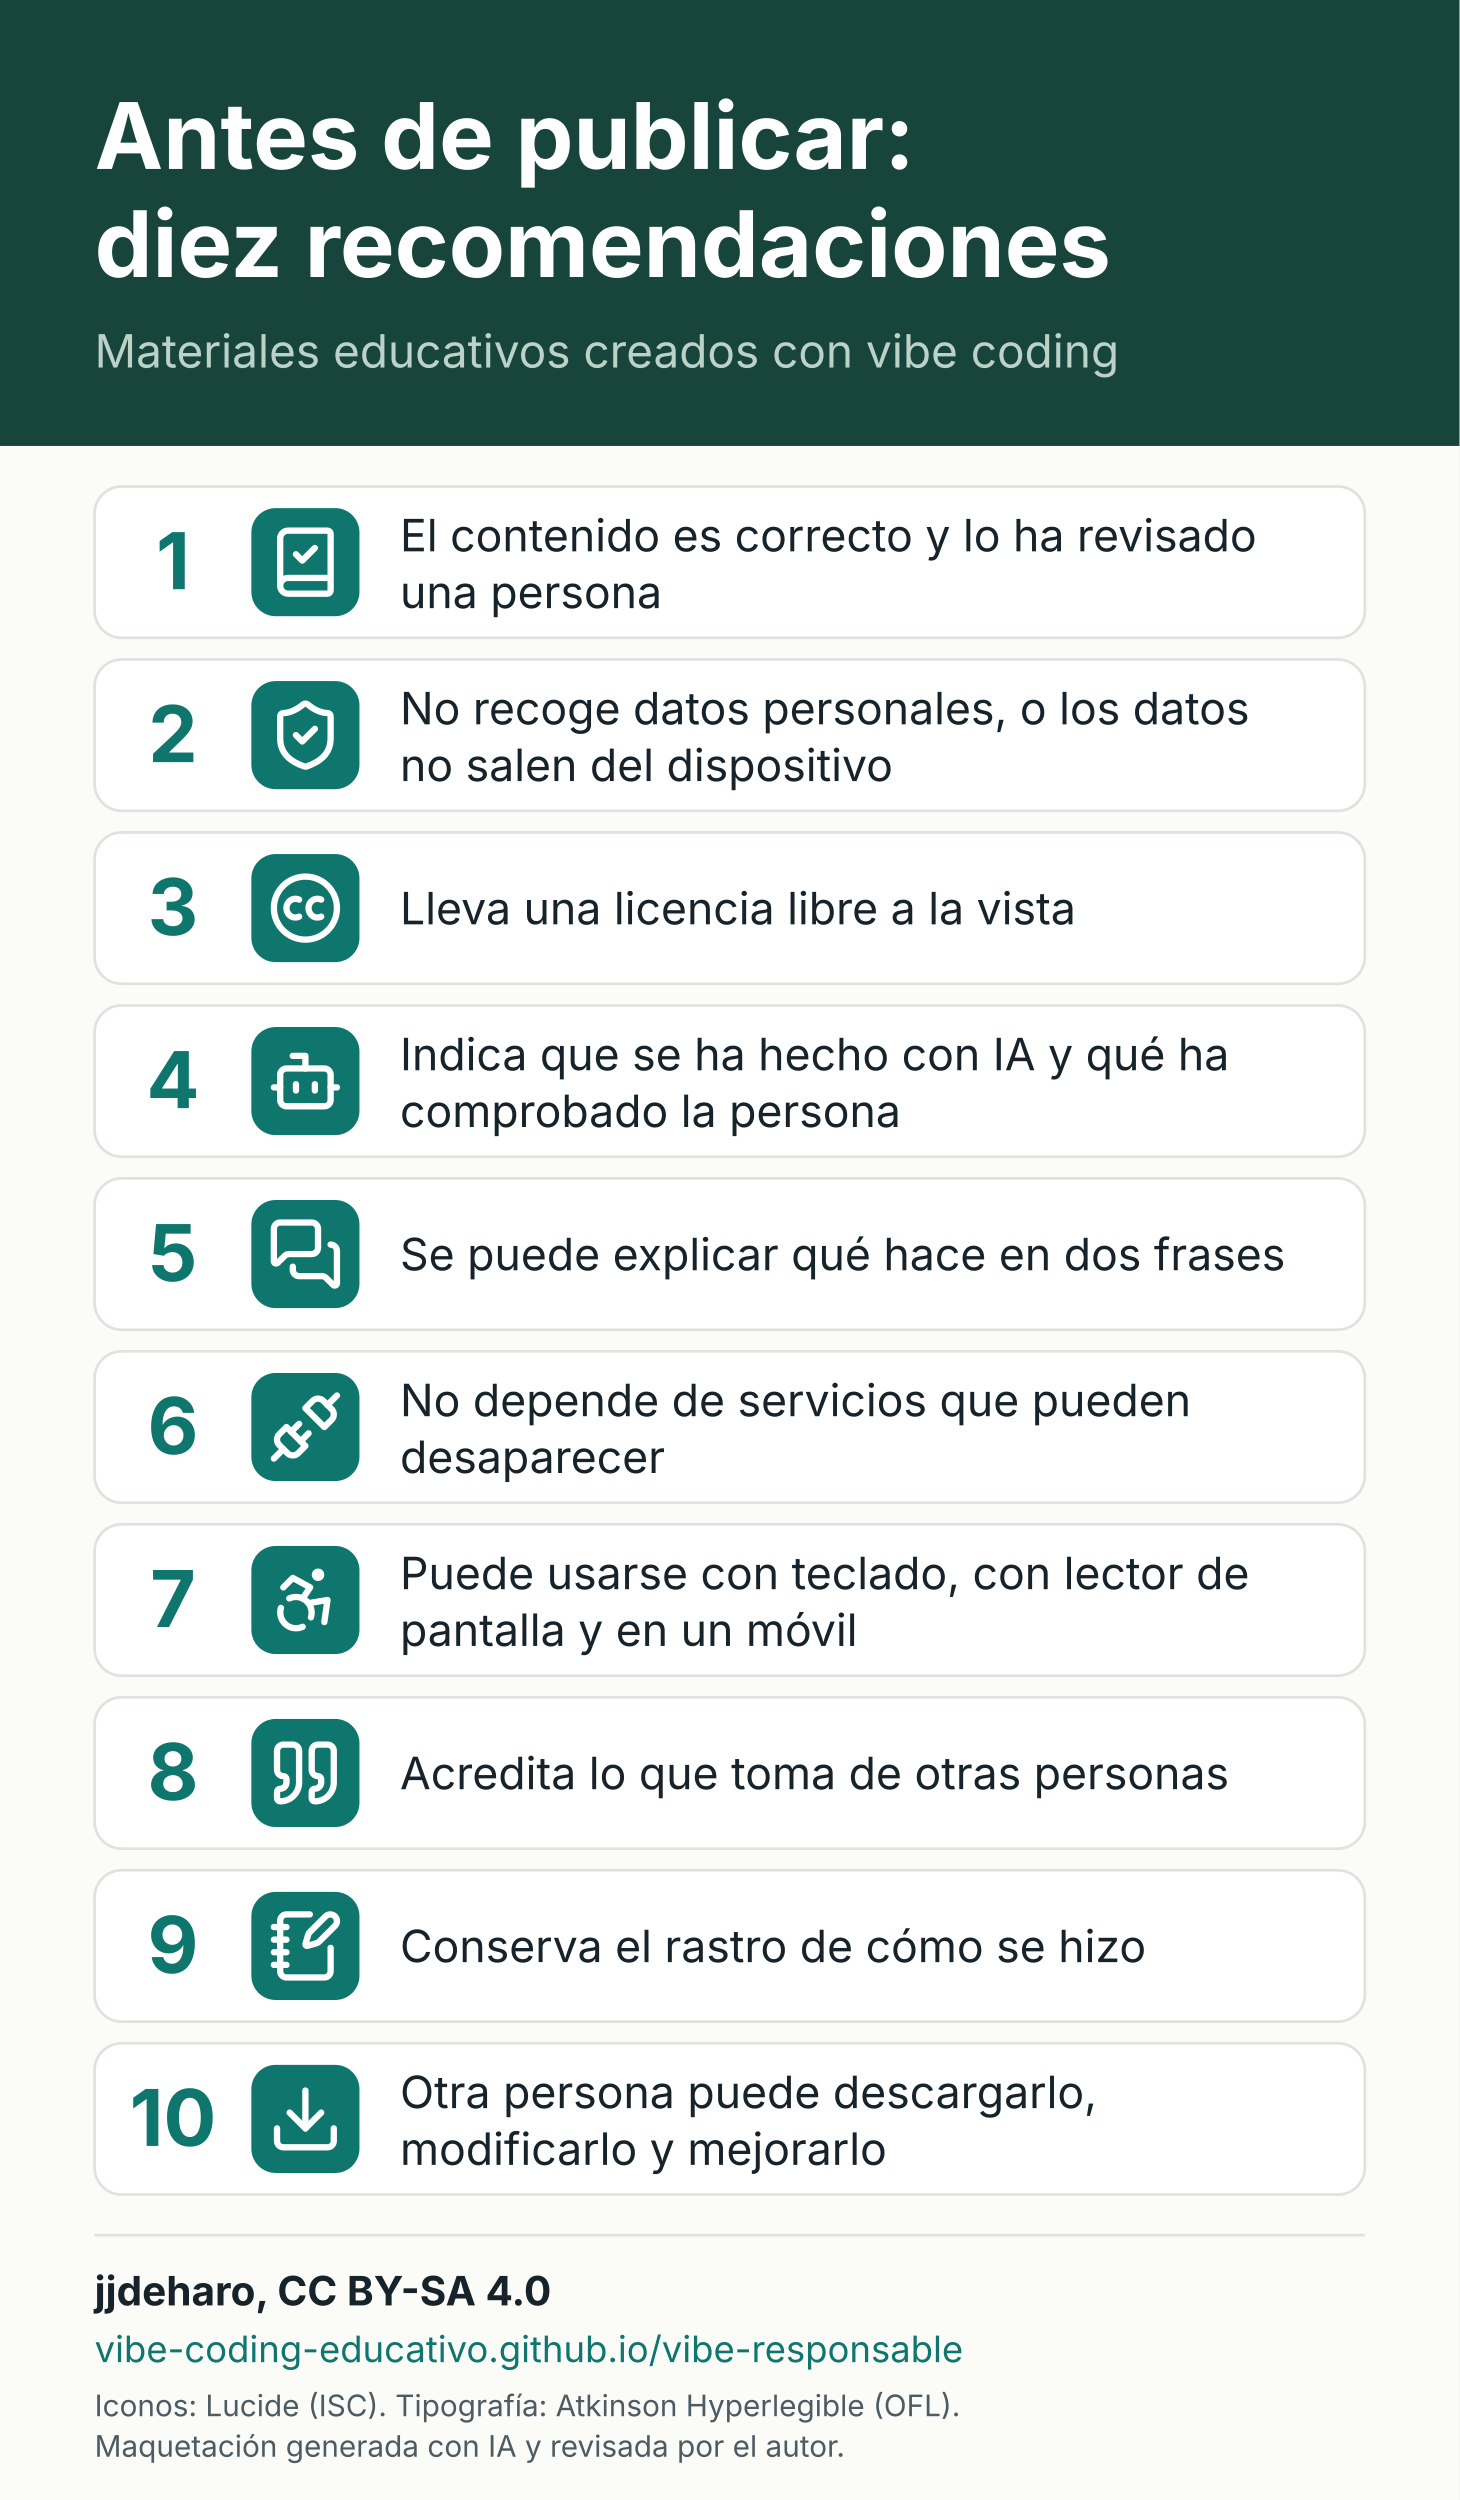
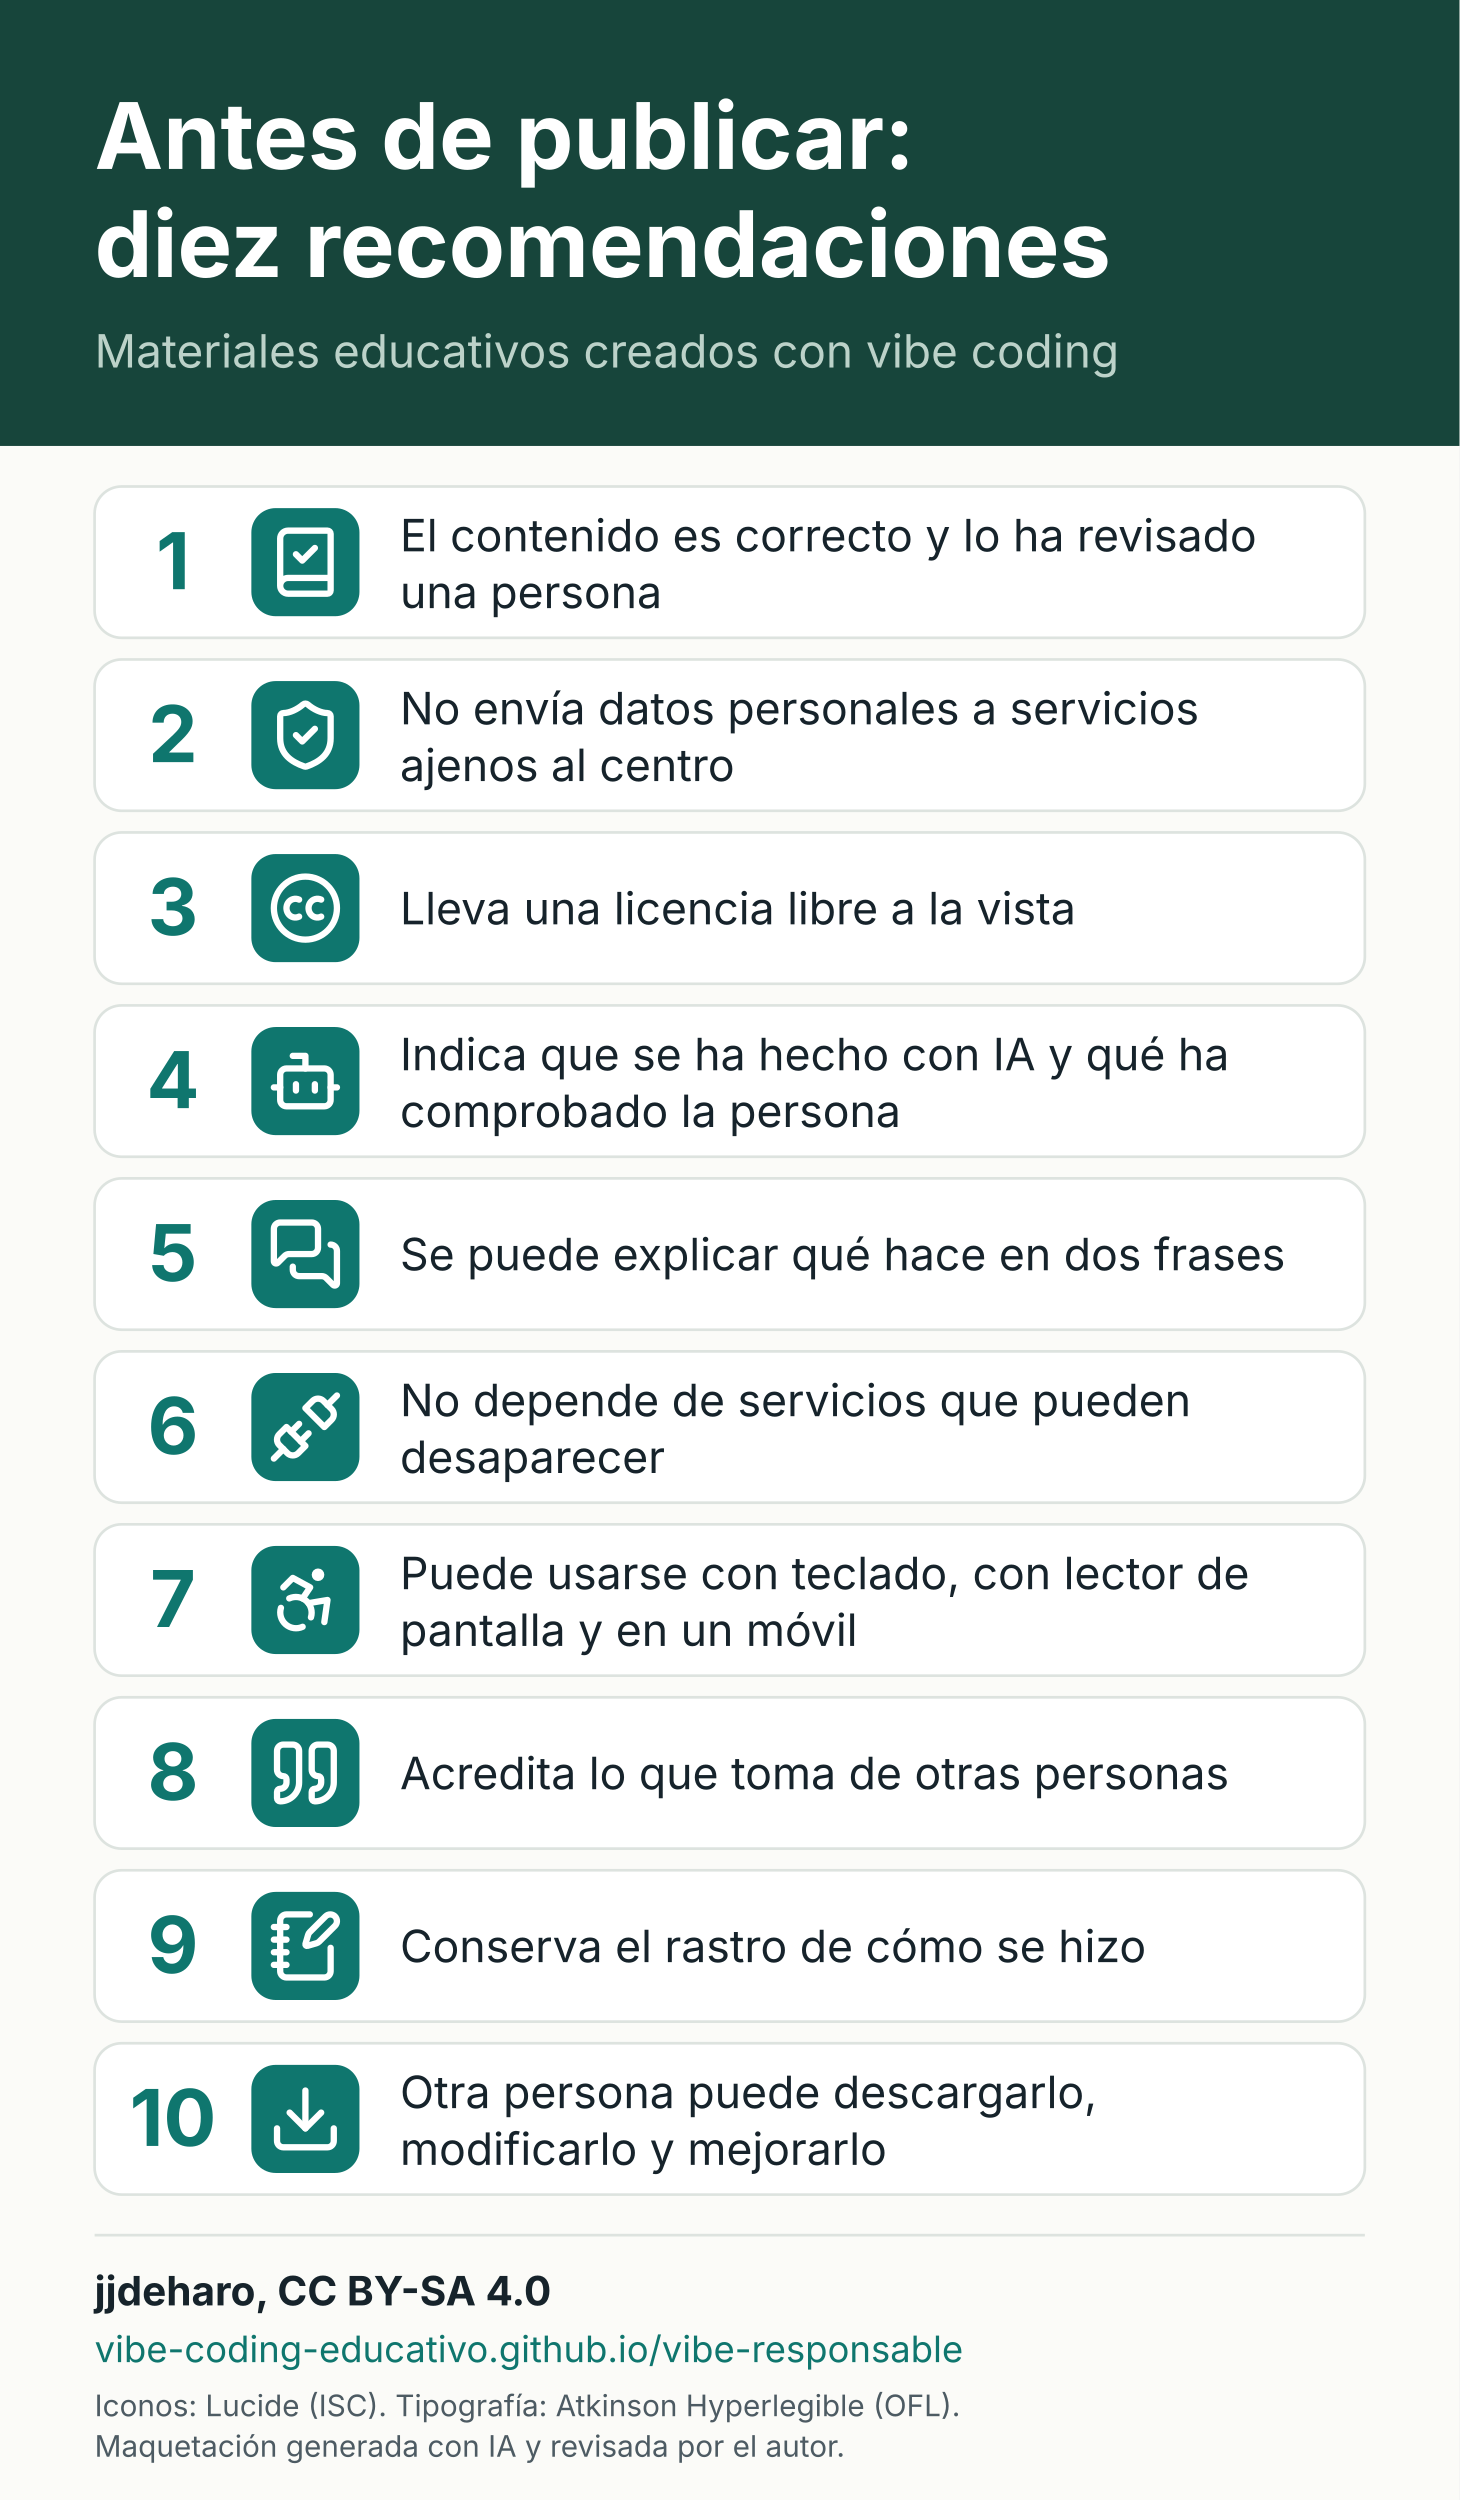
<svg xmlns="http://www.w3.org/2000/svg" viewBox="0 0 1080 1850" width="1080" height="1850" font-family="'Atkinson Hyperlegible', Inter, Arial, sans-serif" role="img" aria-labelledby="t d" lang="es">
  <rect width="1080" height="1850" fill="#fbfbf8" />
  <rect x="0" y="0" width="1080" height="330" fill="#17453b" />
  <text x="70" y="125" font-size="68" font-weight="700" fill="#ffffff">Antes de publicar:</text>
  <text x="70" y="205" font-size="68" font-weight="700" fill="#ffffff">diez recomendaciones</text>
  <text x="70" y="272" font-size="34" font-weight="400" fill="#bcd2c9">Materiales educativos creados con vibe coding</text>
  <rect x="70" y="360" width="940" height="112" rx="20" fill="#ffffff" stroke="#dde3df" stroke-width="2" />
  <text x="128" y="436" font-size="58" font-weight="700" fill="#0f766e" text-anchor="middle">1</text>
  <rect x="186" y="376" width="80" height="80" rx="18" fill="#0f766e" />
  <g transform="translate(198 388) scale(2.3333)" fill="none" stroke="#ffffff" stroke-width="2" stroke-linecap="round" stroke-linejoin="round">
    <path d="M4 19.5v-15A2.5 2.5 0 0 1 6.5 2H19a1 1 0 0 1 1 1v18a1 1 0 0 1-1 1H6.5a1 1 0 0 1 0-5H20" />
    <path d="m9 9.5 2 2 4-4" />
  </g>
  <text x="296" y="408" font-size="33" font-weight="400" fill="#16232b">El contenido es correcto y lo ha revisado</text>
  <text x="296" y="450" font-size="33" font-weight="400" fill="#16232b">una persona</text>
  <rect x="70" y="488" width="940" height="112" rx="20" fill="#ffffff" stroke="#dde3df" stroke-width="2" />
  <text x="128" y="564" font-size="58" font-weight="700" fill="#0f766e" text-anchor="middle">2</text>
  <rect x="186" y="504" width="80" height="80" rx="18" fill="#0f766e" />
  <g transform="translate(198 516) scale(2.3333)" fill="none" stroke="#ffffff" stroke-width="2" stroke-linecap="round" stroke-linejoin="round">
    <path d="M20 13c0 5-3.5 7.5-7.66 8.95a1 1 0 0 1-.67-.01C7.5 20.5 4 18 4 13V6a1 1 0 0 1 1-1c2 0 4.5-1.2 6.24-2.72a1.17 1.17 0 0 1 1.52 0C14.51 3.81 17 5 19 5a1 1 0 0 1 1 1z" />
    <path d="m9 12 2 2 4-4" />
  </g>
-   <text x="296" y="536" font-size="33" font-weight="400" fill="#16232b">No recoge datos personales, o los datos</text>
-   <text x="296" y="578" font-size="33" font-weight="400" fill="#16232b">no salen del dispositivo</text>
+   <text x="296" y="536" font-size="33" font-weight="400" fill="#16232b">No envía datos personales a servicios</text>
+   <text x="296" y="578" font-size="33" font-weight="400" fill="#16232b">ajenos al centro</text>
  <rect x="70" y="616" width="940" height="112" rx="20" fill="#ffffff" stroke="#dde3df" stroke-width="2" />
  <text x="128" y="692" font-size="58" font-weight="700" fill="#0f766e" text-anchor="middle">3</text>
  <rect x="186" y="632" width="80" height="80" rx="18" fill="#0f766e" />
  <g transform="translate(198 644) scale(2.3333)" fill="none" stroke="#ffffff" stroke-width="2" stroke-linecap="round" stroke-linejoin="round">
    <circle cx="12" cy="12" r="10" />
    <path d="M10 9.3a2.8 2.8 0 0 0-3.5 1 3.1 3.1 0 0 0 0 3.4 2.7 2.7 0 0 0 3.5 1" />
    <path d="M17 9.3a2.8 2.8 0 0 0-3.5 1 3.1 3.1 0 0 0 0 3.4 2.7 2.7 0 0 0 3.5 1" />
  </g>
  <text x="296" y="684" font-size="33" font-weight="400" fill="#16232b">Lleva una licencia libre a la vista</text>
  <rect x="70" y="744" width="940" height="112" rx="20" fill="#ffffff" stroke="#dde3df" stroke-width="2" />
  <text x="128" y="820" font-size="58" font-weight="700" fill="#0f766e" text-anchor="middle">4</text>
  <rect x="186" y="760" width="80" height="80" rx="18" fill="#0f766e" />
  <g transform="translate(198 772) scale(2.3333)" fill="none" stroke="#ffffff" stroke-width="2" stroke-linecap="round" stroke-linejoin="round">
    <path d="M12 8V4H8" />
    <rect width="16" height="12" x="4" y="8" rx="2" />
    <path d="M2 14h2" />
    <path d="M20 14h2" />
    <path d="M15 13v2" />
    <path d="M9 13v2" />
  </g>
  <text x="296" y="792" font-size="33" font-weight="400" fill="#16232b">Indica que se ha hecho con IA y qué ha</text>
  <text x="296" y="834" font-size="33" font-weight="400" fill="#16232b">comprobado la persona</text>
  <rect x="70" y="872" width="940" height="112" rx="20" fill="#ffffff" stroke="#dde3df" stroke-width="2" />
  <text x="128" y="948" font-size="58" font-weight="700" fill="#0f766e" text-anchor="middle">5</text>
  <rect x="186" y="888" width="80" height="80" rx="18" fill="#0f766e" />
  <g transform="translate(198 900) scale(2.3333)" fill="none" stroke="#ffffff" stroke-width="2" stroke-linecap="round" stroke-linejoin="round">
    <path d="M16 10a2 2 0 0 1-2 2H6.828a2 2 0 0 0-1.414.586l-2.202 2.202A.71.71 0 0 1 2 14.286V4a2 2 0 0 1 2-2h10a2 2 0 0 1 2 2z" />
    <path d="M20 9a2 2 0 0 1 2 2v10.286a.71.71 0 0 1-1.212.502l-2.202-2.202A2 2 0 0 0 17.172 19H10a2 2 0 0 1-2-2v-1" />
  </g>
  <text x="296" y="940" font-size="33" font-weight="400" fill="#16232b">Se puede explicar qué hace en dos frases</text>
  <rect x="70" y="1000" width="940" height="112" rx="20" fill="#ffffff" stroke="#dde3df" stroke-width="2" />
  <text x="128" y="1076" font-size="58" font-weight="700" fill="#0f766e" text-anchor="middle">6</text>
  <rect x="186" y="1016" width="80" height="80" rx="18" fill="#0f766e" />
  <g transform="translate(198 1028) scale(2.3333)" fill="none" stroke="#ffffff" stroke-width="2" stroke-linecap="round" stroke-linejoin="round">
    <path d="m19 5 3-3" />
    <path d="m2 22 3-3" />
    <path d="M6.3 20.3a2.4 2.4 0 0 0 3.4 0L12 18l-6-6-2.3 2.3a2.4 2.4 0 0 0 0 3.4Z" />
    <path d="M7.5 13.5 10 11" />
    <path d="M10.5 16.5 13 14" />
    <path d="m12 6 6 6 2.3-2.3a2.4 2.4 0 0 0 0-3.4l-2.6-2.6a2.4 2.4 0 0 0-3.4 0Z" />
  </g>
  <text x="296" y="1048" font-size="33" font-weight="400" fill="#16232b">No depende de servicios que pueden</text>
  <text x="296" y="1090" font-size="33" font-weight="400" fill="#16232b">desaparecer</text>
  <rect x="70" y="1128" width="940" height="112" rx="20" fill="#ffffff" stroke="#dde3df" stroke-width="2" />
  <text x="128" y="1204" font-size="58" font-weight="700" fill="#0f766e" text-anchor="middle">7</text>
  <rect x="186" y="1144" width="80" height="80" rx="18" fill="#0f766e" />
  <g transform="translate(198 1156) scale(2.3333)" fill="none" stroke="#ffffff" stroke-width="2" stroke-linecap="round" stroke-linejoin="round">
    <circle cx="16" cy="4" r="1" />
    <path d="m18 19 1-7-6 1" />
    <path d="m5 8 3-3 5.5 3-2.36 3.5" />
    <path d="M4.24 14.5a5 5 0 0 0 6.88 6" />
    <path d="M13.76 17.5a5 5 0 0 0-6.88-6" />
  </g>
  <text x="296" y="1176" font-size="33" font-weight="400" fill="#16232b">Puede usarse con teclado, con lector de</text>
  <text x="296" y="1218" font-size="33" font-weight="400" fill="#16232b">pantalla y en un móvil</text>
  <rect x="70" y="1256" width="940" height="112" rx="20" fill="#ffffff" stroke="#dde3df" stroke-width="2" />
  <text x="128" y="1332" font-size="58" font-weight="700" fill="#0f766e" text-anchor="middle">8</text>
  <rect x="186" y="1272" width="80" height="80" rx="18" fill="#0f766e" />
  <g transform="translate(198 1284) scale(2.3333)" fill="none" stroke="#ffffff" stroke-width="2" stroke-linecap="round" stroke-linejoin="round">
    <path d="M16 3a2 2 0 0 0-2 2v6a2 2 0 0 0 2 2 1 1 0 0 1 1 1v1a2 2 0 0 1-2 2 1 1 0 0 0-1 1v2a1 1 0 0 0 1 1 6 6 0 0 0 6-6V5a2 2 0 0 0-2-2z" />
    <path d="M5 3a2 2 0 0 0-2 2v6a2 2 0 0 0 2 2 1 1 0 0 1 1 1v1a2 2 0 0 1-2 2 1 1 0 0 0-1 1v2a1 1 0 0 0 1 1 6 6 0 0 0 6-6V5a2 2 0 0 0-2-2z" />
  </g>
  <text x="296" y="1324" font-size="33" font-weight="400" fill="#16232b">Acredita lo que toma de otras personas</text>
  <rect x="70" y="1384" width="940" height="112" rx="20" fill="#ffffff" stroke="#dde3df" stroke-width="2" />
  <text x="128" y="1460" font-size="58" font-weight="700" fill="#0f766e" text-anchor="middle">9</text>
  <rect x="186" y="1400" width="80" height="80" rx="18" fill="#0f766e" />
  <g transform="translate(198 1412) scale(2.3333)" fill="none" stroke="#ffffff" stroke-width="2" stroke-linecap="round" stroke-linejoin="round">
    <path d="M13.4 2H6a2 2 0 0 0-2 2v16a2 2 0 0 0 2 2h12a2 2 0 0 0 2-2v-7.4" />
    <path d="M2 6h4" />
    <path d="M2 10h4" />
    <path d="M2 14h4" />
    <path d="M2 18h4" />
    <path d="M21.378 5.626a1 1 0 1 0-3.004-3.004l-5.01 5.012a2 2 0 0 0-.506.854l-.837 2.87a.5.5 0 0 0 .62.62l2.87-.837a2 2 0 0 0 .854-.506z" />
  </g>
  <text x="296" y="1452" font-size="33" font-weight="400" fill="#16232b">Conserva el rastro de cómo se hizo</text>
  <rect x="70" y="1512" width="940" height="112" rx="20" fill="#ffffff" stroke="#dde3df" stroke-width="2" />
  <text x="128" y="1588" font-size="58" font-weight="700" fill="#0f766e" text-anchor="middle">10</text>
  <rect x="186" y="1528" width="80" height="80" rx="18" fill="#0f766e" />
  <g transform="translate(198 1540) scale(2.3333)" fill="none" stroke="#ffffff" stroke-width="2" stroke-linecap="round" stroke-linejoin="round">
    <path d="M12 15V3" />
    <path d="M21 15v4a2 2 0 0 1-2 2H5a2 2 0 0 1-2-2v-4" />
    <path d="m7 10 5 5 5-5" />
  </g>
  <text x="296" y="1560" font-size="33" font-weight="400" fill="#16232b">Otra persona puede descargarlo,</text>
  <text x="296" y="1602" font-size="33" font-weight="400" fill="#16232b">modificarlo y mejorarlo</text>
  <line x1="70" y1="1654" x2="1010" y2="1654" stroke="#dde3df" stroke-width="2" />
  <text x="70" y="1706" font-size="30" font-weight="700" fill="#16232b">jjdeharo, CC BY-SA 4.0</text>
  <text x="70" y="1748" font-size="27" font-weight="400" fill="#0f766e">vibe-coding-educativo.github.io/vibe-responsable</text>
  <text x="70" y="1788" font-size="22" fill="#4d5b63">Iconos: Lucide (ISC). Tipografía: Atkinson Hyperlegible (OFL).</text>
  <text x="70" y="1818" font-size="22" fill="#4d5b63">Maquetación generada con IA y revisada por el autor.</text>
</svg>
